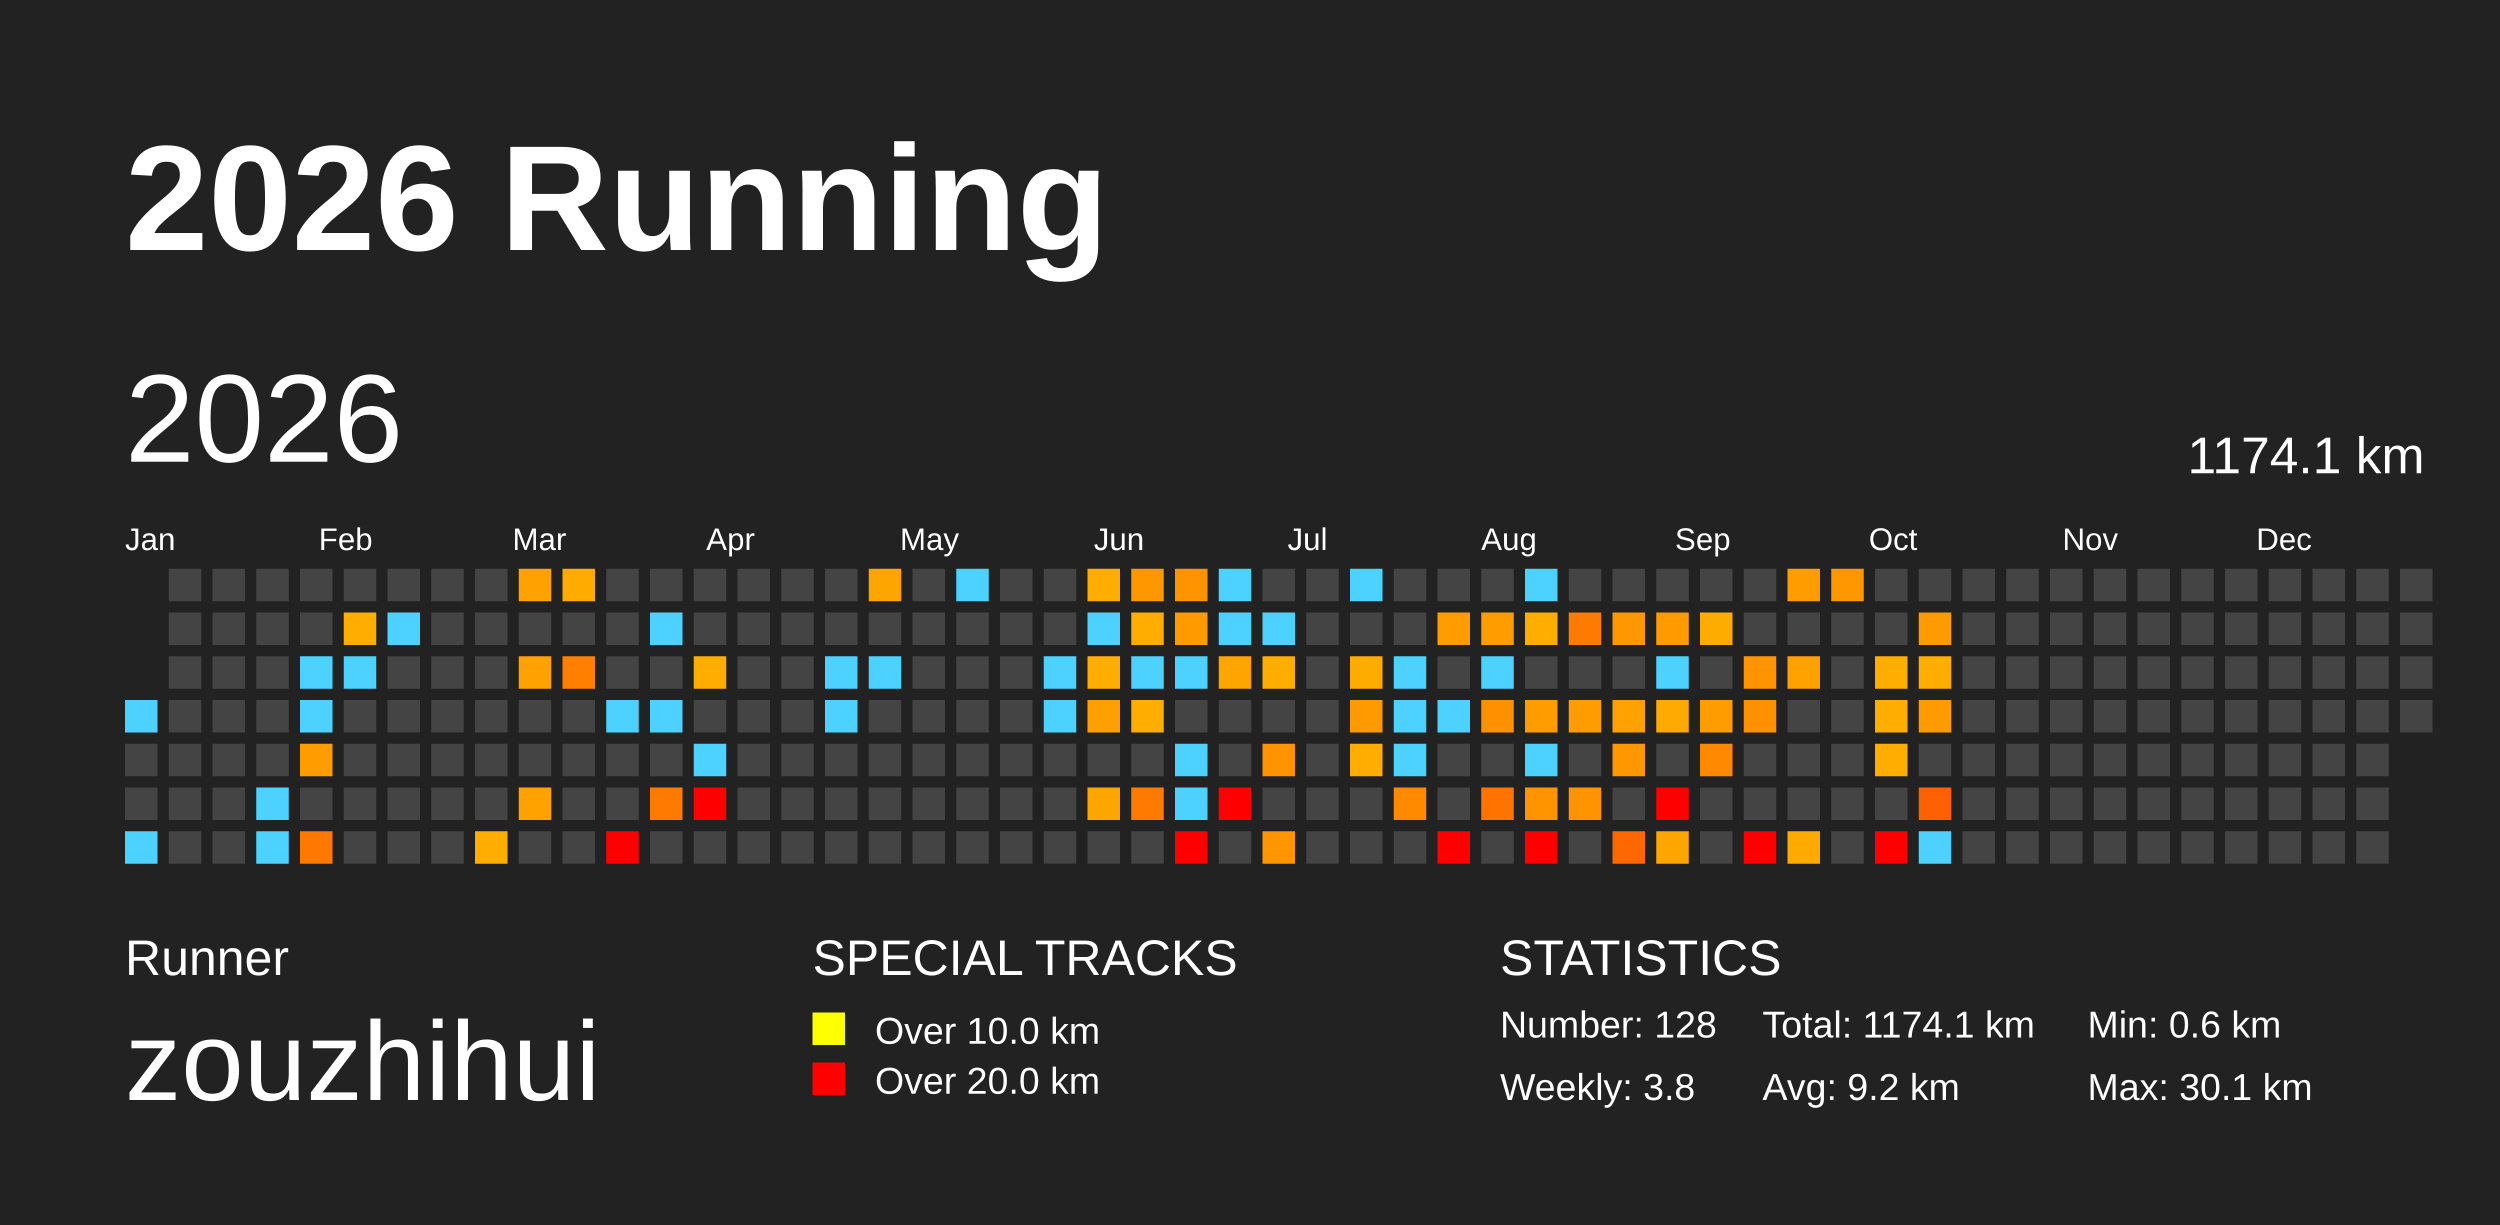
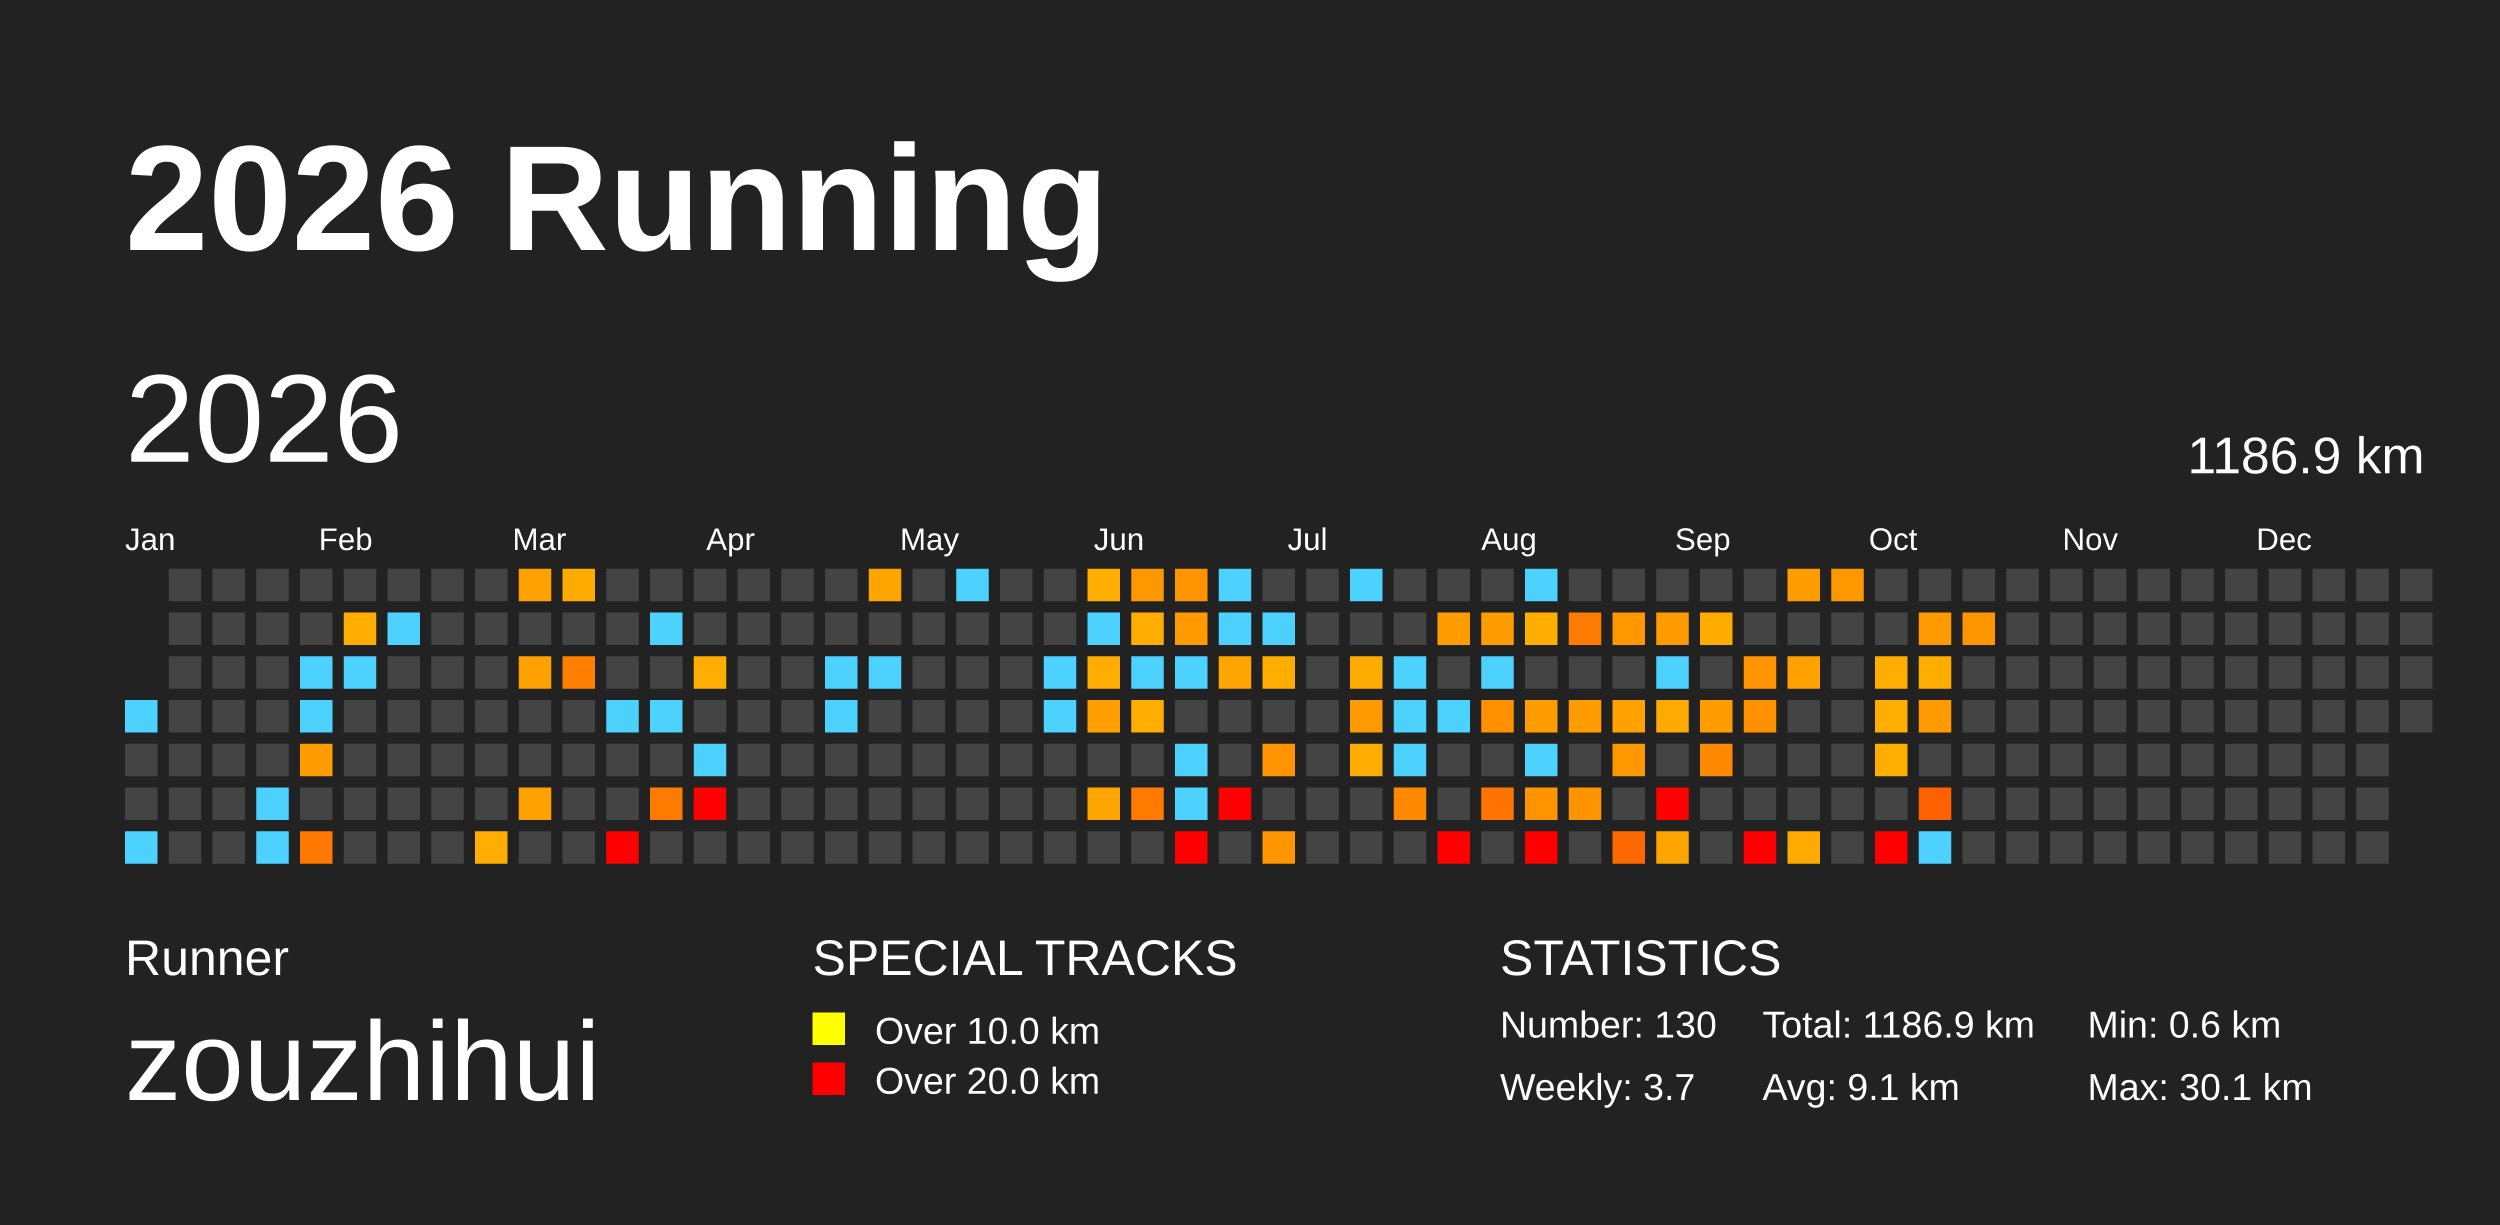
<svg xmlns="http://www.w3.org/2000/svg" baseProfile="full" height="98mm" version="1.1" viewBox="0,0,200,98" width="200mm">
  <defs />
  <rect fill="#222222" height="98" width="200" x="0" y="0" />
  <text fill="#FFFFFF" style="font-size:12px; font-family:Arial; font-weight:bold;" x="10" y="20">2026 Running</text>
  <text fill="#FFFFFF" style="font-size:4px; font-family:Arial" x="10" y="78">Runner</text>
  <text fill="#FFFFFF" style="font-size:9px; font-family:Arial" x="10" y="88">zouzhihui</text>
  <text fill="#FFFFFF" style="font-size:4px; font-family:Arial" x="65" y="78">SPECIAL TRACKS</text>
  <rect fill="yellow" height="2.6" width="2.6" x="65" y="81" />
  <text fill="#FFFFFF" style="font-size:3px; font-family:Arial" x="70" y="83.5">Over 10.0 km</text>
  <rect fill="red" height="2.6" width="2.6" x="65" y="85" />
  <text fill="#FFFFFF" style="font-size:3px; font-family:Arial" x="70" y="87.5">Over 20.0 km</text>
  <text fill="#FFFFFF" style="font-size:4px; font-family:Arial" x="120" y="78">STATISTICS</text>
-   <text fill="#FFFFFF" style="font-size:3px; font-family:Arial" x="120" y="83">Number: 128</text>
-   <text fill="#FFFFFF" style="font-size:3px; font-family:Arial" x="120" y="88">Weekly: 3.8</text>
-   <text fill="#FFFFFF" style="font-size:3px; font-family:Arial" x="141" y="83">Total: 1174.1 km</text>
-   <text fill="#FFFFFF" style="font-size:3px; font-family:Arial" x="141" y="88">Avg: 9.2 km</text>
+   <text fill="#FFFFFF" style="font-size:3px; font-family:Arial" x="120" y="83">Number: 130</text>
+   <text fill="#FFFFFF" style="font-size:3px; font-family:Arial" x="120" y="88">Weekly: 3.7</text>
+   <text fill="#FFFFFF" style="font-size:3px; font-family:Arial" x="141" y="83">Total: 1186.9 km</text>
+   <text fill="#FFFFFF" style="font-size:3px; font-family:Arial" x="141" y="88">Avg: 9.1 km</text>
  <text fill="#FFFFFF" style="font-size:3px; font-family:Arial" x="167" y="83">Min: 0.6 km</text>
  <text fill="#FFFFFF" style="font-size:3px; font-family:Arial" x="167" y="88">Max: 30.1 km</text>
  <text dominant-baseline="hanging" fill="#FFFFFF" style="font-size:10.0px; font-family:Arial;" x="10" y="30">2026</text>
-   <text dominant-baseline="hanging" fill="#FFFFFF" style="font-size:4.125px; font-family:Arial;" x="175" y="35">1174.1 km</text>
+   <text dominant-baseline="hanging" fill="#FFFFFF" style="font-size:4.125px; font-family:Arial;" x="175" y="35">1186.9 km</text>
  <text fill="#FFFFFF" style="font-size:2.5px; font-family:Arial" x="10.0" y="44">Jan</text>
  <text fill="#FFFFFF" style="font-size:2.5px; font-family:Arial" x="25.5" y="44">Feb</text>
  <text fill="#FFFFFF" style="font-size:2.5px; font-family:Arial" x="41.0" y="44">Mar</text>
  <text fill="#FFFFFF" style="font-size:2.5px; font-family:Arial" x="56.5" y="44">Apr</text>
  <text fill="#FFFFFF" style="font-size:2.5px; font-family:Arial" x="72.0" y="44">May</text>
  <text fill="#FFFFFF" style="font-size:2.5px; font-family:Arial" x="87.5" y="44">Jun</text>
  <text fill="#FFFFFF" style="font-size:2.5px; font-family:Arial" x="103.0" y="44">Jul</text>
  <text fill="#FFFFFF" style="font-size:2.5px; font-family:Arial" x="118.5" y="44">Aug</text>
  <text fill="#FFFFFF" style="font-size:2.5px; font-family:Arial" x="134.0" y="44">Sep</text>
  <text fill="#FFFFFF" style="font-size:2.5px; font-family:Arial" x="149.5" y="44">Oct</text>
  <text fill="#FFFFFF" style="font-size:2.5px; font-family:Arial" x="165.0" y="44">Nov</text>
  <text fill="#FFFFFF" style="font-size:2.5px; font-family:Arial" x="180.5" y="44">Dec</text>
  <rect fill="#4dd2ff" height="2.6" width="2.6" x="10.0" y="56.0" />
  <rect fill="#444444" height="2.6" width="2.6" x="10.0" y="59.5" />
  <rect fill="#444444" height="2.6" width="2.6" x="10.0" y="63.0" />
  <rect fill="#4dd2ff" height="2.6" width="2.6" x="10.0" y="66.5" />
  <rect fill="#444444" height="2.6" width="2.6" x="13.5" y="45.5" />
  <rect fill="#444444" height="2.6" width="2.6" x="13.5" y="49.0" />
  <rect fill="#444444" height="2.6" width="2.6" x="13.5" y="52.5" />
  <rect fill="#444444" height="2.6" width="2.6" x="13.5" y="56.0" />
  <rect fill="#444444" height="2.6" width="2.6" x="13.5" y="59.5" />
  <rect fill="#444444" height="2.6" width="2.6" x="13.5" y="63.0" />
  <rect fill="#444444" height="2.6" width="2.6" x="13.5" y="66.5" />
  <rect fill="#444444" height="2.6" width="2.6" x="17.0" y="45.5" />
  <rect fill="#444444" height="2.6" width="2.6" x="17.0" y="49.0" />
  <rect fill="#444444" height="2.6" width="2.6" x="17.0" y="52.5" />
  <rect fill="#444444" height="2.6" width="2.6" x="17.0" y="56.0" />
  <rect fill="#444444" height="2.6" width="2.6" x="17.0" y="59.5" />
  <rect fill="#444444" height="2.6" width="2.6" x="17.0" y="63.0" />
  <rect fill="#444444" height="2.6" width="2.6" x="17.0" y="66.5" />
  <rect fill="#444444" height="2.6" width="2.6" x="20.5" y="45.5" />
  <rect fill="#444444" height="2.6" width="2.6" x="20.5" y="49.0" />
  <rect fill="#444444" height="2.6" width="2.6" x="20.5" y="52.5" />
  <rect fill="#444444" height="2.6" width="2.6" x="20.5" y="56.0" />
  <rect fill="#444444" height="2.6" width="2.6" x="20.5" y="59.5" />
  <rect fill="#4dd2ff" height="2.6" width="2.6" x="20.5" y="63.0" />
  <rect fill="#4dd2ff" height="2.6" width="2.6" x="20.5" y="66.5" />
  <rect fill="#444444" height="2.6" width="2.6" x="24.0" y="45.5" />
  <rect fill="#444444" height="2.6" width="2.6" x="24.0" y="49.0" />
  <rect fill="#4dd2ff" height="2.6" width="2.6" x="24.0" y="52.5" />
  <rect fill="#4dd2ff" height="2.6" width="2.6" x="24.0" y="56.0" />
  <rect fill="#ff9c00" height="2.6" width="2.6" x="24.0" y="59.5" />
  <rect fill="#444444" height="2.6" width="2.6" x="24.0" y="63.0" />
  <rect fill="#ff7800" height="2.6" width="2.6" x="24.0" y="66.5" />
  <rect fill="#444444" height="2.6" width="2.6" x="27.5" y="45.5" />
  <rect fill="#ffae00" height="2.6" width="2.6" x="27.5" y="49.0" />
  <rect fill="#4dd2ff" height="2.6" width="2.6" x="27.5" y="52.5" />
  <rect fill="#444444" height="2.6" width="2.6" x="27.5" y="56.0" />
  <rect fill="#444444" height="2.6" width="2.6" x="27.5" y="59.5" />
  <rect fill="#444444" height="2.6" width="2.6" x="27.5" y="63.0" />
  <rect fill="#444444" height="2.6" width="2.6" x="27.5" y="66.5" />
  <rect fill="#444444" height="2.6" width="2.6" x="31.0" y="45.5" />
  <rect fill="#4dd2ff" height="2.6" width="2.6" x="31.0" y="49.0" />
  <rect fill="#444444" height="2.6" width="2.6" x="31.0" y="52.5" />
  <rect fill="#444444" height="2.6" width="2.6" x="31.0" y="56.0" />
  <rect fill="#444444" height="2.6" width="2.6" x="31.0" y="59.5" />
  <rect fill="#444444" height="2.6" width="2.6" x="31.0" y="63.0" />
  <rect fill="#444444" height="2.6" width="2.6" x="31.0" y="66.5" />
  <rect fill="#444444" height="2.6" width="2.6" x="34.5" y="45.5" />
  <rect fill="#444444" height="2.6" width="2.6" x="34.5" y="49.0" />
  <rect fill="#444444" height="2.6" width="2.6" x="34.5" y="52.5" />
  <rect fill="#444444" height="2.6" width="2.6" x="34.5" y="56.0" />
  <rect fill="#444444" height="2.6" width="2.6" x="34.5" y="59.5" />
  <rect fill="#444444" height="2.6" width="2.6" x="34.5" y="63.0" />
  <rect fill="#444444" height="2.6" width="2.6" x="34.5" y="66.5" />
  <rect fill="#444444" height="2.6" width="2.6" x="38.0" y="45.5" />
  <rect fill="#444444" height="2.6" width="2.6" x="38.0" y="49.0" />
  <rect fill="#444444" height="2.6" width="2.6" x="38.0" y="52.5" />
  <rect fill="#444444" height="2.6" width="2.6" x="38.0" y="56.0" />
  <rect fill="#444444" height="2.6" width="2.6" x="38.0" y="59.5" />
  <rect fill="#444444" height="2.6" width="2.6" x="38.0" y="63.0" />
  <rect fill="#ffae00" height="2.6" width="2.6" x="38.0" y="66.5" />
  <rect fill="#ffa100" height="2.6" width="2.6" x="41.5" y="45.5" />
  <rect fill="#444444" height="2.6" width="2.6" x="41.5" y="49.0" />
  <rect fill="#ffa100" height="2.6" width="2.6" x="41.5" y="52.5" />
  <rect fill="#444444" height="2.6" width="2.6" x="41.5" y="56.0" />
  <rect fill="#444444" height="2.6" width="2.6" x="41.5" y="59.5" />
  <rect fill="#ffa200" height="2.6" width="2.6" x="41.5" y="63.0" />
  <rect fill="#444444" height="2.6" width="2.6" x="41.5" y="66.5" />
  <rect fill="#ffab00" height="2.6" width="2.6" x="45.0" y="45.5" />
  <rect fill="#444444" height="2.6" width="2.6" x="45.0" y="49.0" />
  <rect fill="#ff7f00" height="2.6" width="2.6" x="45.0" y="52.5" />
  <rect fill="#444444" height="2.6" width="2.6" x="45.0" y="56.0" />
  <rect fill="#444444" height="2.6" width="2.6" x="45.0" y="59.5" />
  <rect fill="#444444" height="2.6" width="2.6" x="45.0" y="63.0" />
  <rect fill="#444444" height="2.6" width="2.6" x="45.0" y="66.5" />
  <rect fill="#444444" height="2.6" width="2.6" x="48.5" y="45.5" />
  <rect fill="#444444" height="2.6" width="2.6" x="48.5" y="49.0" />
  <rect fill="#444444" height="2.6" width="2.6" x="48.5" y="52.5" />
  <rect fill="#4dd2ff" height="2.6" width="2.6" x="48.5" y="56.0" />
  <rect fill="#444444" height="2.6" width="2.6" x="48.5" y="59.5" />
  <rect fill="#444444" height="2.6" width="2.6" x="48.5" y="63.0" />
  <rect fill="red" height="2.6" width="2.6" x="48.5" y="66.5" />
  <rect fill="#444444" height="2.6" width="2.6" x="52.0" y="45.5" />
  <rect fill="#4dd2ff" height="2.6" width="2.6" x="52.0" y="49.0" />
  <rect fill="#444444" height="2.6" width="2.6" x="52.0" y="52.5" />
  <rect fill="#4dd2ff" height="2.6" width="2.6" x="52.0" y="56.0" />
  <rect fill="#444444" height="2.6" width="2.6" x="52.0" y="59.5" />
  <rect fill="#ff7a00" height="2.6" width="2.6" x="52.0" y="63.0" />
  <rect fill="#444444" height="2.6" width="2.6" x="52.0" y="66.5" />
  <rect fill="#444444" height="2.6" width="2.6" x="55.5" y="45.5" />
  <rect fill="#444444" height="2.6" width="2.6" x="55.5" y="49.0" />
  <rect fill="#ffae00" height="2.6" width="2.6" x="55.5" y="52.5" />
  <rect fill="#444444" height="2.6" width="2.6" x="55.5" y="56.0" />
  <rect fill="#4dd2ff" height="2.6" width="2.6" x="55.5" y="59.5" />
  <rect fill="red" height="2.6" width="2.6" x="55.5" y="63.0" />
  <rect fill="#444444" height="2.6" width="2.6" x="55.5" y="66.5" />
  <rect fill="#444444" height="2.6" width="2.6" x="59.0" y="45.5" />
  <rect fill="#444444" height="2.6" width="2.6" x="59.0" y="49.0" />
  <rect fill="#444444" height="2.6" width="2.6" x="59.0" y="52.5" />
  <rect fill="#444444" height="2.6" width="2.6" x="59.0" y="56.0" />
  <rect fill="#444444" height="2.6" width="2.6" x="59.0" y="59.5" />
  <rect fill="#444444" height="2.6" width="2.6" x="59.0" y="63.0" />
  <rect fill="#444444" height="2.6" width="2.6" x="59.0" y="66.5" />
  <rect fill="#444444" height="2.6" width="2.6" x="62.5" y="45.5" />
  <rect fill="#444444" height="2.6" width="2.6" x="62.5" y="49.0" />
  <rect fill="#444444" height="2.6" width="2.6" x="62.5" y="52.5" />
  <rect fill="#444444" height="2.6" width="2.6" x="62.5" y="56.0" />
  <rect fill="#444444" height="2.6" width="2.6" x="62.5" y="59.5" />
  <rect fill="#444444" height="2.6" width="2.6" x="62.5" y="63.0" />
  <rect fill="#444444" height="2.6" width="2.6" x="62.5" y="66.5" />
  <rect fill="#444444" height="2.6" width="2.6" x="66.0" y="45.5" />
  <rect fill="#444444" height="2.6" width="2.6" x="66.0" y="49.0" />
  <rect fill="#4dd2ff" height="2.6" width="2.6" x="66.0" y="52.5" />
  <rect fill="#4dd2ff" height="2.6" width="2.6" x="66.0" y="56.0" />
  <rect fill="#444444" height="2.6" width="2.6" x="66.0" y="59.5" />
  <rect fill="#444444" height="2.6" width="2.6" x="66.0" y="63.0" />
  <rect fill="#444444" height="2.6" width="2.6" x="66.0" y="66.5" />
  <rect fill="#ffa500" height="2.6" width="2.6" x="69.5" y="45.5" />
  <rect fill="#444444" height="2.6" width="2.6" x="69.5" y="49.0" />
  <rect fill="#4dd2ff" height="2.6" width="2.6" x="69.5" y="52.5" />
  <rect fill="#444444" height="2.6" width="2.6" x="69.5" y="56.0" />
  <rect fill="#444444" height="2.6" width="2.6" x="69.5" y="59.5" />
  <rect fill="#444444" height="2.6" width="2.6" x="69.5" y="63.0" />
  <rect fill="#444444" height="2.6" width="2.6" x="69.5" y="66.5" />
  <rect fill="#444444" height="2.6" width="2.6" x="73.0" y="45.5" />
  <rect fill="#444444" height="2.6" width="2.6" x="73.0" y="49.0" />
  <rect fill="#444444" height="2.6" width="2.6" x="73.0" y="52.5" />
  <rect fill="#444444" height="2.6" width="2.6" x="73.0" y="56.0" />
  <rect fill="#444444" height="2.6" width="2.6" x="73.0" y="59.5" />
  <rect fill="#444444" height="2.6" width="2.6" x="73.0" y="63.0" />
  <rect fill="#444444" height="2.6" width="2.6" x="73.0" y="66.5" />
  <rect fill="#4dd2ff" height="2.6" width="2.6" x="76.5" y="45.5" />
  <rect fill="#444444" height="2.6" width="2.6" x="76.5" y="49.0" />
  <rect fill="#444444" height="2.6" width="2.6" x="76.5" y="52.5" />
  <rect fill="#444444" height="2.6" width="2.6" x="76.5" y="56.0" />
  <rect fill="#444444" height="2.6" width="2.6" x="76.5" y="59.5" />
  <rect fill="#444444" height="2.6" width="2.6" x="76.5" y="63.0" />
  <rect fill="#444444" height="2.6" width="2.6" x="76.5" y="66.5" />
  <rect fill="#444444" height="2.6" width="2.6" x="80.0" y="45.5" />
  <rect fill="#444444" height="2.6" width="2.6" x="80.0" y="49.0" />
  <rect fill="#444444" height="2.6" width="2.6" x="80.0" y="52.5" />
  <rect fill="#444444" height="2.6" width="2.6" x="80.0" y="56.0" />
  <rect fill="#444444" height="2.6" width="2.6" x="80.0" y="59.5" />
  <rect fill="#444444" height="2.6" width="2.6" x="80.0" y="63.0" />
  <rect fill="#444444" height="2.6" width="2.6" x="80.0" y="66.5" />
  <rect fill="#444444" height="2.6" width="2.6" x="83.5" y="45.5" />
  <rect fill="#444444" height="2.6" width="2.6" x="83.5" y="49.0" />
  <rect fill="#4dd2ff" height="2.6" width="2.6" x="83.5" y="52.5" />
  <rect fill="#4dd2ff" height="2.6" width="2.6" x="83.5" y="56.0" />
  <rect fill="#444444" height="2.6" width="2.6" x="83.5" y="59.5" />
  <rect fill="#444444" height="2.6" width="2.6" x="83.5" y="63.0" />
  <rect fill="#444444" height="2.6" width="2.6" x="83.5" y="66.5" />
  <rect fill="#ffad00" height="2.6" width="2.6" x="87.0" y="45.5" />
  <rect fill="#4dd2ff" height="2.6" width="2.6" x="87.0" y="49.0" />
  <rect fill="#ffad00" height="2.6" width="2.6" x="87.0" y="52.5" />
  <rect fill="#ffa000" height="2.6" width="2.6" x="87.0" y="56.0" />
  <rect fill="#444444" height="2.6" width="2.6" x="87.0" y="59.5" />
  <rect fill="#ffa500" height="2.6" width="2.6" x="87.0" y="63.0" />
  <rect fill="#444444" height="2.6" width="2.6" x="87.0" y="66.5" />
  <rect fill="#ff9800" height="2.6" width="2.6" x="90.5" y="45.5" />
  <rect fill="#ffad00" height="2.6" width="2.6" x="90.5" y="49.0" />
  <rect fill="#4dd2ff" height="2.6" width="2.6" x="90.5" y="52.5" />
  <rect fill="#ffae00" height="2.6" width="2.6" x="90.5" y="56.0" />
  <rect fill="#444444" height="2.6" width="2.6" x="90.5" y="59.5" />
  <rect fill="#ff7a00" height="2.6" width="2.6" x="90.5" y="63.0" />
  <rect fill="#444444" height="2.6" width="2.6" x="90.5" y="66.5" />
  <rect fill="#ff9300" height="2.6" width="2.6" x="94.0" y="45.5" />
  <rect fill="#ff9a00" height="2.6" width="2.6" x="94.0" y="49.0" />
  <rect fill="#4dd2ff" height="2.6" width="2.6" x="94.0" y="52.5" />
  <rect fill="#444444" height="2.6" width="2.6" x="94.0" y="56.0" />
  <rect fill="#4dd2ff" height="2.6" width="2.6" x="94.0" y="59.5" />
  <rect fill="#4dd2ff" height="2.6" width="2.6" x="94.0" y="63.0" />
  <rect fill="red" height="2.6" width="2.6" x="94.0" y="66.5" />
  <rect fill="#4dd2ff" height="2.6" width="2.6" x="97.5" y="45.5" />
  <rect fill="#4dd2ff" height="2.6" width="2.6" x="97.5" y="49.0" />
  <rect fill="#ffa500" height="2.6" width="2.6" x="97.5" y="52.5" />
  <rect fill="#444444" height="2.6" width="2.6" x="97.5" y="56.0" />
  <rect fill="#444444" height="2.6" width="2.6" x="97.5" y="59.5" />
  <rect fill="red" height="2.6" width="2.6" x="97.5" y="63.0" />
  <rect fill="#444444" height="2.6" width="2.6" x="97.5" y="66.5" />
  <rect fill="#444444" height="2.6" width="2.6" x="101.0" y="45.5" />
  <rect fill="#4dd2ff" height="2.6" width="2.6" x="101.0" y="49.0" />
  <rect fill="#ffae00" height="2.6" width="2.6" x="101.0" y="52.5" />
  <rect fill="#444444" height="2.6" width="2.6" x="101.0" y="56.0" />
  <rect fill="#ff9300" height="2.6" width="2.6" x="101.0" y="59.5" />
  <rect fill="#444444" height="2.6" width="2.6" x="101.0" y="63.0" />
  <rect fill="#ff9500" height="2.6" width="2.6" x="101.0" y="66.5" />
  <rect fill="#444444" height="2.6" width="2.6" x="104.5" y="45.5" />
  <rect fill="#444444" height="2.6" width="2.6" x="104.5" y="49.0" />
  <rect fill="#444444" height="2.6" width="2.6" x="104.5" y="52.5" />
  <rect fill="#444444" height="2.6" width="2.6" x="104.5" y="56.0" />
  <rect fill="#444444" height="2.6" width="2.6" x="104.5" y="59.5" />
  <rect fill="#444444" height="2.6" width="2.6" x="104.5" y="63.0" />
  <rect fill="#444444" height="2.6" width="2.6" x="104.5" y="66.5" />
  <rect fill="#4dd2ff" height="2.6" width="2.6" x="108.0" y="45.5" />
  <rect fill="#444444" height="2.6" width="2.6" x="108.0" y="49.0" />
  <rect fill="#ffac00" height="2.6" width="2.6" x="108.0" y="52.5" />
  <rect fill="#ff9b00" height="2.6" width="2.6" x="108.0" y="56.0" />
  <rect fill="#ffad00" height="2.6" width="2.6" x="108.0" y="59.5" />
  <rect fill="#444444" height="2.6" width="2.6" x="108.0" y="63.0" />
  <rect fill="#444444" height="2.6" width="2.6" x="108.0" y="66.5" />
  <rect fill="#444444" height="2.6" width="2.6" x="111.5" y="45.5" />
  <rect fill="#444444" height="2.6" width="2.6" x="111.5" y="49.0" />
  <rect fill="#4dd2ff" height="2.6" width="2.6" x="111.5" y="52.5" />
  <rect fill="#4dd2ff" height="2.6" width="2.6" x="111.5" y="56.0" />
  <rect fill="#4dd2ff" height="2.6" width="2.6" x="111.5" y="59.5" />
  <rect fill="#ff8a00" height="2.6" width="2.6" x="111.5" y="63.0" />
  <rect fill="#444444" height="2.6" width="2.6" x="111.5" y="66.5" />
  <rect fill="#444444" height="2.6" width="2.6" x="115.0" y="45.5" />
  <rect fill="#ff9d00" height="2.6" width="2.6" x="115.0" y="49.0" />
  <rect fill="#444444" height="2.6" width="2.6" x="115.0" y="52.5" />
  <rect fill="#4dd2ff" height="2.6" width="2.6" x="115.0" y="56.0" />
  <rect fill="#444444" height="2.6" width="2.6" x="115.0" y="59.5" />
  <rect fill="#444444" height="2.6" width="2.6" x="115.0" y="63.0" />
  <rect fill="red" height="2.6" width="2.6" x="115.0" y="66.5" />
  <rect fill="#444444" height="2.6" width="2.6" x="118.5" y="45.5" />
  <rect fill="#ff9c00" height="2.6" width="2.6" x="118.5" y="49.0" />
  <rect fill="#4dd2ff" height="2.6" width="2.6" x="118.5" y="52.5" />
  <rect fill="#ff9000" height="2.6" width="2.6" x="118.5" y="56.0" />
  <rect fill="#444444" height="2.6" width="2.6" x="118.5" y="59.5" />
  <rect fill="#ff7400" height="2.6" width="2.6" x="118.5" y="63.0" />
  <rect fill="#444444" height="2.6" width="2.6" x="118.5" y="66.5" />
  <rect fill="#4dd2ff" height="2.6" width="2.6" x="122.0" y="45.5" />
  <rect fill="#ffae00" height="2.6" width="2.6" x="122.0" y="49.0" />
  <rect fill="#444444" height="2.6" width="2.6" x="122.0" y="52.5" />
  <rect fill="#ff9d00" height="2.6" width="2.6" x="122.0" y="56.0" />
  <rect fill="#4dd2ff" height="2.6" width="2.6" x="122.0" y="59.5" />
  <rect fill="#ff9300" height="2.6" width="2.6" x="122.0" y="63.0" />
  <rect fill="red" height="2.6" width="2.6" x="122.0" y="66.5" />
  <rect fill="#444444" height="2.6" width="2.6" x="125.5" y="45.5" />
  <rect fill="#ff7a00" height="2.6" width="2.6" x="125.5" y="49.0" />
  <rect fill="#444444" height="2.6" width="2.6" x="125.5" y="52.5" />
  <rect fill="#ff9d00" height="2.6" width="2.6" x="125.5" y="56.0" />
  <rect fill="#444444" height="2.6" width="2.6" x="125.5" y="59.5" />
  <rect fill="#ff9300" height="2.6" width="2.6" x="125.5" y="63.0" />
  <rect fill="#444444" height="2.6" width="2.6" x="125.5" y="66.5" />
  <rect fill="#444444" height="2.6" width="2.6" x="129.0" y="45.5" />
  <rect fill="#ff9800" height="2.6" width="2.6" x="129.0" y="49.0" />
  <rect fill="#444444" height="2.6" width="2.6" x="129.0" y="52.5" />
  <rect fill="#ffa100" height="2.6" width="2.6" x="129.0" y="56.0" />
  <rect fill="#ff9700" height="2.6" width="2.6" x="129.0" y="59.5" />
  <rect fill="#444444" height="2.6" width="2.6" x="129.0" y="63.0" />
  <rect fill="#ff6800" height="2.6" width="2.6" x="129.0" y="66.5" />
  <rect fill="#444444" height="2.6" width="2.6" x="132.5" y="45.5" />
  <rect fill="#ff9b00" height="2.6" width="2.6" x="132.5" y="49.0" />
  <rect fill="#4dd2ff" height="2.6" width="2.6" x="132.5" y="52.5" />
  <rect fill="#ffaa00" height="2.6" width="2.6" x="132.5" y="56.0" />
  <rect fill="#444444" height="2.6" width="2.6" x="132.5" y="59.5" />
  <rect fill="red" height="2.6" width="2.6" x="132.5" y="63.0" />
  <rect fill="#ffa500" height="2.6" width="2.6" x="132.5" y="66.5" />
  <rect fill="#444444" height="2.6" width="2.6" x="136.0" y="45.5" />
  <rect fill="#ffac00" height="2.6" width="2.6" x="136.0" y="49.0" />
  <rect fill="#444444" height="2.6" width="2.6" x="136.0" y="52.5" />
  <rect fill="#ff9d00" height="2.6" width="2.6" x="136.0" y="56.0" />
  <rect fill="#ff8900" height="2.6" width="2.6" x="136.0" y="59.5" />
  <rect fill="#444444" height="2.6" width="2.6" x="136.0" y="63.0" />
  <rect fill="#444444" height="2.6" width="2.6" x="136.0" y="66.5" />
  <rect fill="#444444" height="2.6" width="2.6" x="139.5" y="45.5" />
  <rect fill="#444444" height="2.6" width="2.6" x="139.5" y="49.0" />
  <rect fill="#ff9300" height="2.6" width="2.6" x="139.5" y="52.5" />
  <rect fill="#ff9000" height="2.6" width="2.6" x="139.5" y="56.0" />
  <rect fill="#444444" height="2.6" width="2.6" x="139.5" y="59.5" />
  <rect fill="#444444" height="2.6" width="2.6" x="139.5" y="63.0" />
  <rect fill="red" height="2.6" width="2.6" x="139.5" y="66.5" />
  <rect fill="#ff9c00" height="2.6" width="2.6" x="143.0" y="45.5" />
  <rect fill="#444444" height="2.6" width="2.6" x="143.0" y="49.0" />
  <rect fill="#ffa200" height="2.6" width="2.6" x="143.0" y="52.5" />
  <rect fill="#444444" height="2.6" width="2.6" x="143.0" y="56.0" />
  <rect fill="#444444" height="2.6" width="2.6" x="143.0" y="59.5" />
  <rect fill="#444444" height="2.6" width="2.6" x="143.0" y="63.0" />
  <rect fill="#ffaa00" height="2.6" width="2.6" x="143.0" y="66.5" />
  <rect fill="#ff9800" height="2.6" width="2.6" x="146.5" y="45.5" />
  <rect fill="#444444" height="2.6" width="2.6" x="146.5" y="49.0" />
  <rect fill="#444444" height="2.6" width="2.6" x="146.5" y="52.5" />
  <rect fill="#444444" height="2.6" width="2.6" x="146.5" y="56.0" />
  <rect fill="#444444" height="2.6" width="2.6" x="146.5" y="59.5" />
  <rect fill="#444444" height="2.6" width="2.6" x="146.5" y="63.0" />
  <rect fill="#444444" height="2.6" width="2.6" x="146.5" y="66.5" />
  <rect fill="#444444" height="2.6" width="2.6" x="150.0" y="45.5" />
  <rect fill="#444444" height="2.6" width="2.6" x="150.0" y="49.0" />
  <rect fill="#ffae00" height="2.6" width="2.6" x="150.0" y="52.5" />
  <rect fill="#ffae00" height="2.6" width="2.6" x="150.0" y="56.0" />
  <rect fill="#ffae00" height="2.6" width="2.6" x="150.0" y="59.5" />
  <rect fill="#444444" height="2.6" width="2.6" x="150.0" y="63.0" />
  <rect fill="red" height="2.6" width="2.6" x="150.0" y="66.5" />
  <rect fill="#444444" height="2.6" width="2.6" x="153.5" y="45.5" />
  <rect fill="#ff9b00" height="2.6" width="2.6" x="153.5" y="49.0" />
  <rect fill="#ffae00" height="2.6" width="2.6" x="153.5" y="52.5" />
  <rect fill="#ff9a00" height="2.6" width="2.6" x="153.5" y="56.0" />
  <rect fill="#444444" height="2.6" width="2.6" x="153.5" y="59.5" />
  <rect fill="#ff6000" height="2.6" width="2.6" x="153.5" y="63.0" />
  <rect fill="#4dd2ff" height="2.6" width="2.6" x="153.5" y="66.5" />
  <rect fill="#444444" height="2.6" width="2.6" x="157.0" y="45.5" />
-   <rect fill="#444444" height="2.6" width="2.6" x="157.0" y="49.0" />
+   <rect fill="#ff9600" height="2.6" width="2.6" x="157.0" y="49.0" />
  <rect fill="#444444" height="2.6" width="2.6" x="157.0" y="52.5" />
  <rect fill="#444444" height="2.6" width="2.6" x="157.0" y="56.0" />
  <rect fill="#444444" height="2.6" width="2.6" x="157.0" y="59.5" />
  <rect fill="#444444" height="2.6" width="2.6" x="157.0" y="63.0" />
  <rect fill="#444444" height="2.6" width="2.6" x="157.0" y="66.5" />
  <rect fill="#444444" height="2.6" width="2.6" x="160.5" y="45.5" />
  <rect fill="#444444" height="2.6" width="2.6" x="160.5" y="49.0" />
  <rect fill="#444444" height="2.6" width="2.6" x="160.5" y="52.5" />
  <rect fill="#444444" height="2.6" width="2.6" x="160.5" y="56.0" />
  <rect fill="#444444" height="2.6" width="2.6" x="160.5" y="59.5" />
  <rect fill="#444444" height="2.6" width="2.6" x="160.5" y="63.0" />
  <rect fill="#444444" height="2.6" width="2.6" x="160.5" y="66.5" />
  <rect fill="#444444" height="2.6" width="2.6" x="164.0" y="45.5" />
  <rect fill="#444444" height="2.6" width="2.6" x="164.0" y="49.0" />
  <rect fill="#444444" height="2.6" width="2.6" x="164.0" y="52.5" />
  <rect fill="#444444" height="2.6" width="2.6" x="164.0" y="56.0" />
  <rect fill="#444444" height="2.6" width="2.6" x="164.0" y="59.5" />
  <rect fill="#444444" height="2.6" width="2.6" x="164.0" y="63.0" />
  <rect fill="#444444" height="2.6" width="2.6" x="164.0" y="66.5" />
  <rect fill="#444444" height="2.6" width="2.6" x="167.5" y="45.5" />
  <rect fill="#444444" height="2.6" width="2.6" x="167.5" y="49.0" />
  <rect fill="#444444" height="2.6" width="2.6" x="167.5" y="52.5" />
  <rect fill="#444444" height="2.6" width="2.6" x="167.5" y="56.0" />
  <rect fill="#444444" height="2.6" width="2.6" x="167.5" y="59.5" />
  <rect fill="#444444" height="2.6" width="2.6" x="167.5" y="63.0" />
  <rect fill="#444444" height="2.6" width="2.6" x="167.5" y="66.5" />
  <rect fill="#444444" height="2.6" width="2.6" x="171.0" y="45.5" />
  <rect fill="#444444" height="2.6" width="2.6" x="171.0" y="49.0" />
  <rect fill="#444444" height="2.6" width="2.6" x="171.0" y="52.5" />
  <rect fill="#444444" height="2.6" width="2.6" x="171.0" y="56.0" />
  <rect fill="#444444" height="2.6" width="2.6" x="171.0" y="59.5" />
  <rect fill="#444444" height="2.6" width="2.6" x="171.0" y="63.0" />
  <rect fill="#444444" height="2.6" width="2.6" x="171.0" y="66.5" />
  <rect fill="#444444" height="2.6" width="2.6" x="174.5" y="45.5" />
  <rect fill="#444444" height="2.6" width="2.6" x="174.5" y="49.0" />
  <rect fill="#444444" height="2.6" width="2.6" x="174.5" y="52.5" />
  <rect fill="#444444" height="2.6" width="2.6" x="174.5" y="56.0" />
  <rect fill="#444444" height="2.6" width="2.6" x="174.5" y="59.5" />
  <rect fill="#444444" height="2.6" width="2.6" x="174.5" y="63.0" />
  <rect fill="#444444" height="2.6" width="2.6" x="174.5" y="66.5" />
  <rect fill="#444444" height="2.6" width="2.6" x="178.0" y="45.5" />
  <rect fill="#444444" height="2.6" width="2.6" x="178.0" y="49.0" />
  <rect fill="#444444" height="2.6" width="2.6" x="178.0" y="52.5" />
  <rect fill="#444444" height="2.6" width="2.6" x="178.0" y="56.0" />
  <rect fill="#444444" height="2.6" width="2.6" x="178.0" y="59.5" />
  <rect fill="#444444" height="2.6" width="2.6" x="178.0" y="63.0" />
  <rect fill="#444444" height="2.6" width="2.6" x="178.0" y="66.5" />
  <rect fill="#444444" height="2.6" width="2.6" x="181.5" y="45.5" />
  <rect fill="#444444" height="2.6" width="2.6" x="181.5" y="49.0" />
  <rect fill="#444444" height="2.6" width="2.6" x="181.5" y="52.5" />
  <rect fill="#444444" height="2.6" width="2.6" x="181.5" y="56.0" />
  <rect fill="#444444" height="2.6" width="2.6" x="181.5" y="59.5" />
  <rect fill="#444444" height="2.6" width="2.6" x="181.5" y="63.0" />
  <rect fill="#444444" height="2.6" width="2.6" x="181.5" y="66.5" />
  <rect fill="#444444" height="2.6" width="2.6" x="185.0" y="45.5" />
  <rect fill="#444444" height="2.6" width="2.6" x="185.0" y="49.0" />
  <rect fill="#444444" height="2.6" width="2.6" x="185.0" y="52.5" />
  <rect fill="#444444" height="2.6" width="2.6" x="185.0" y="56.0" />
  <rect fill="#444444" height="2.6" width="2.6" x="185.0" y="59.5" />
  <rect fill="#444444" height="2.6" width="2.6" x="185.0" y="63.0" />
  <rect fill="#444444" height="2.6" width="2.6" x="185.0" y="66.5" />
  <rect fill="#444444" height="2.6" width="2.6" x="188.5" y="45.5" />
  <rect fill="#444444" height="2.6" width="2.6" x="188.5" y="49.0" />
  <rect fill="#444444" height="2.6" width="2.6" x="188.5" y="52.5" />
  <rect fill="#444444" height="2.6" width="2.6" x="188.5" y="56.0" />
  <rect fill="#444444" height="2.6" width="2.6" x="188.5" y="59.5" />
  <rect fill="#444444" height="2.6" width="2.6" x="188.5" y="63.0" />
  <rect fill="#444444" height="2.6" width="2.6" x="188.5" y="66.5" />
  <rect fill="#444444" height="2.6" width="2.6" x="192.0" y="45.5" />
  <rect fill="#444444" height="2.6" width="2.6" x="192.0" y="49.0" />
  <rect fill="#444444" height="2.6" width="2.6" x="192.0" y="52.5" />
  <rect fill="#444444" height="2.6" width="2.6" x="192.0" y="56.0" />
</svg>
